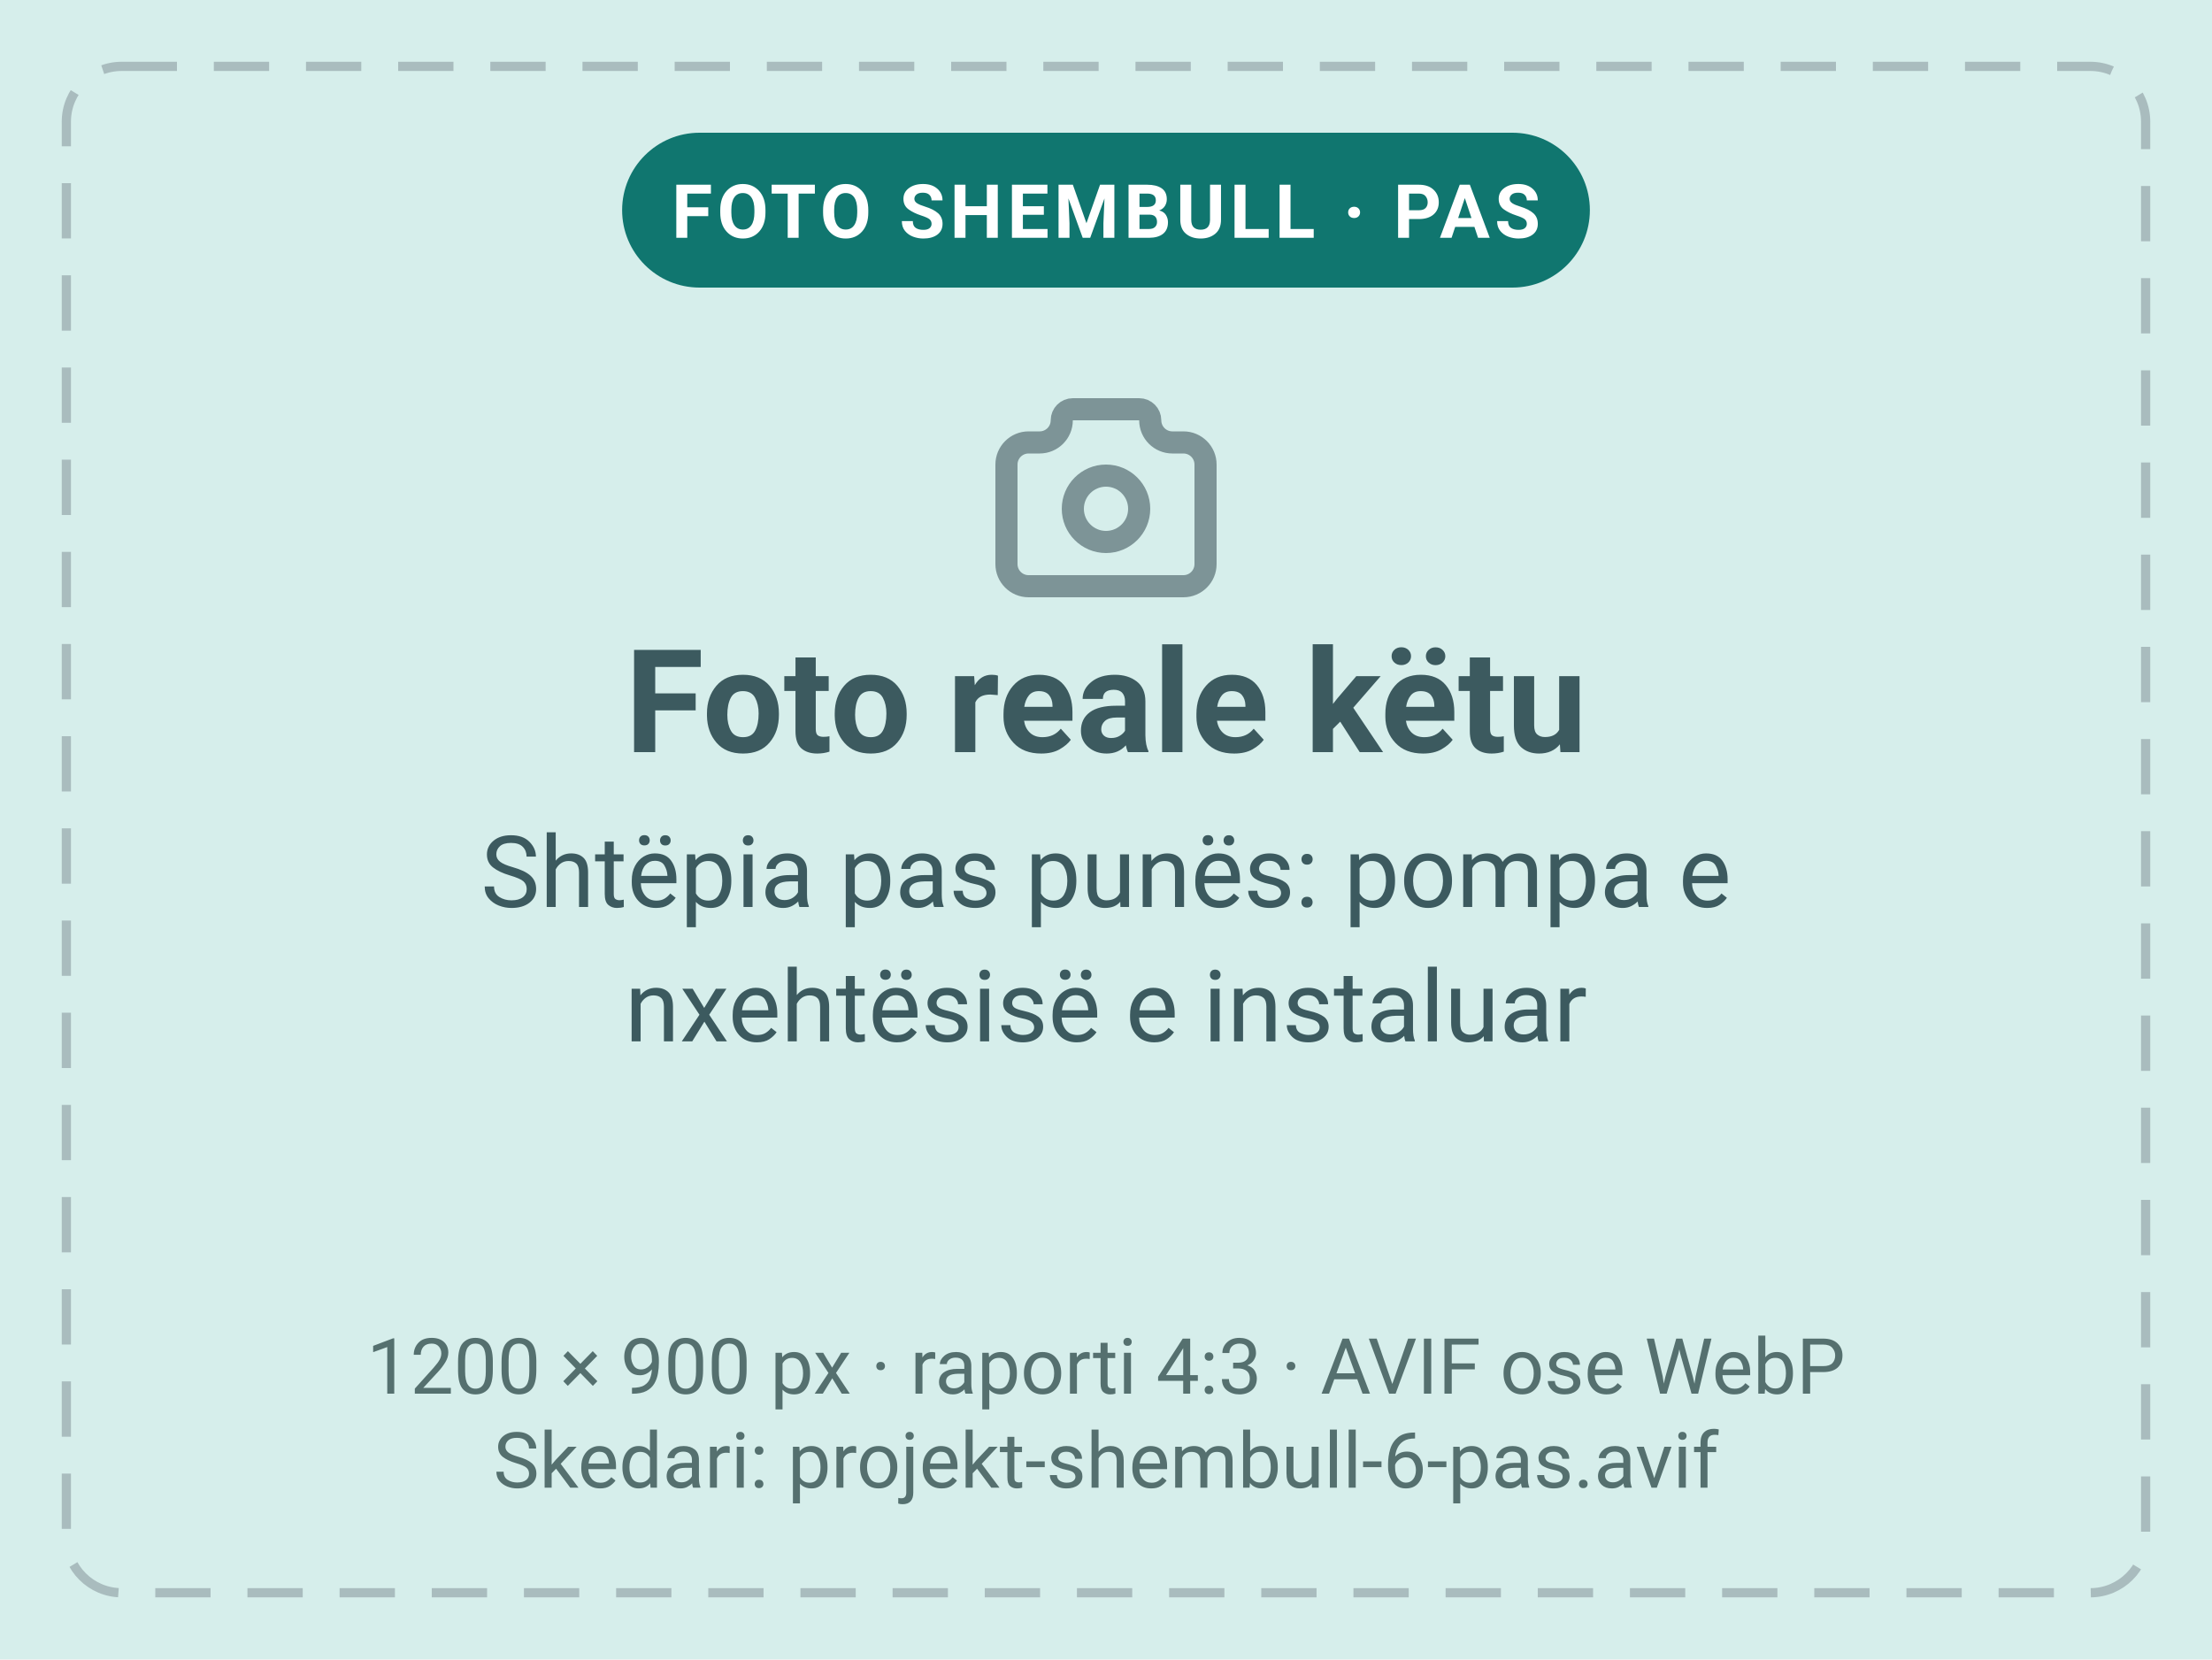
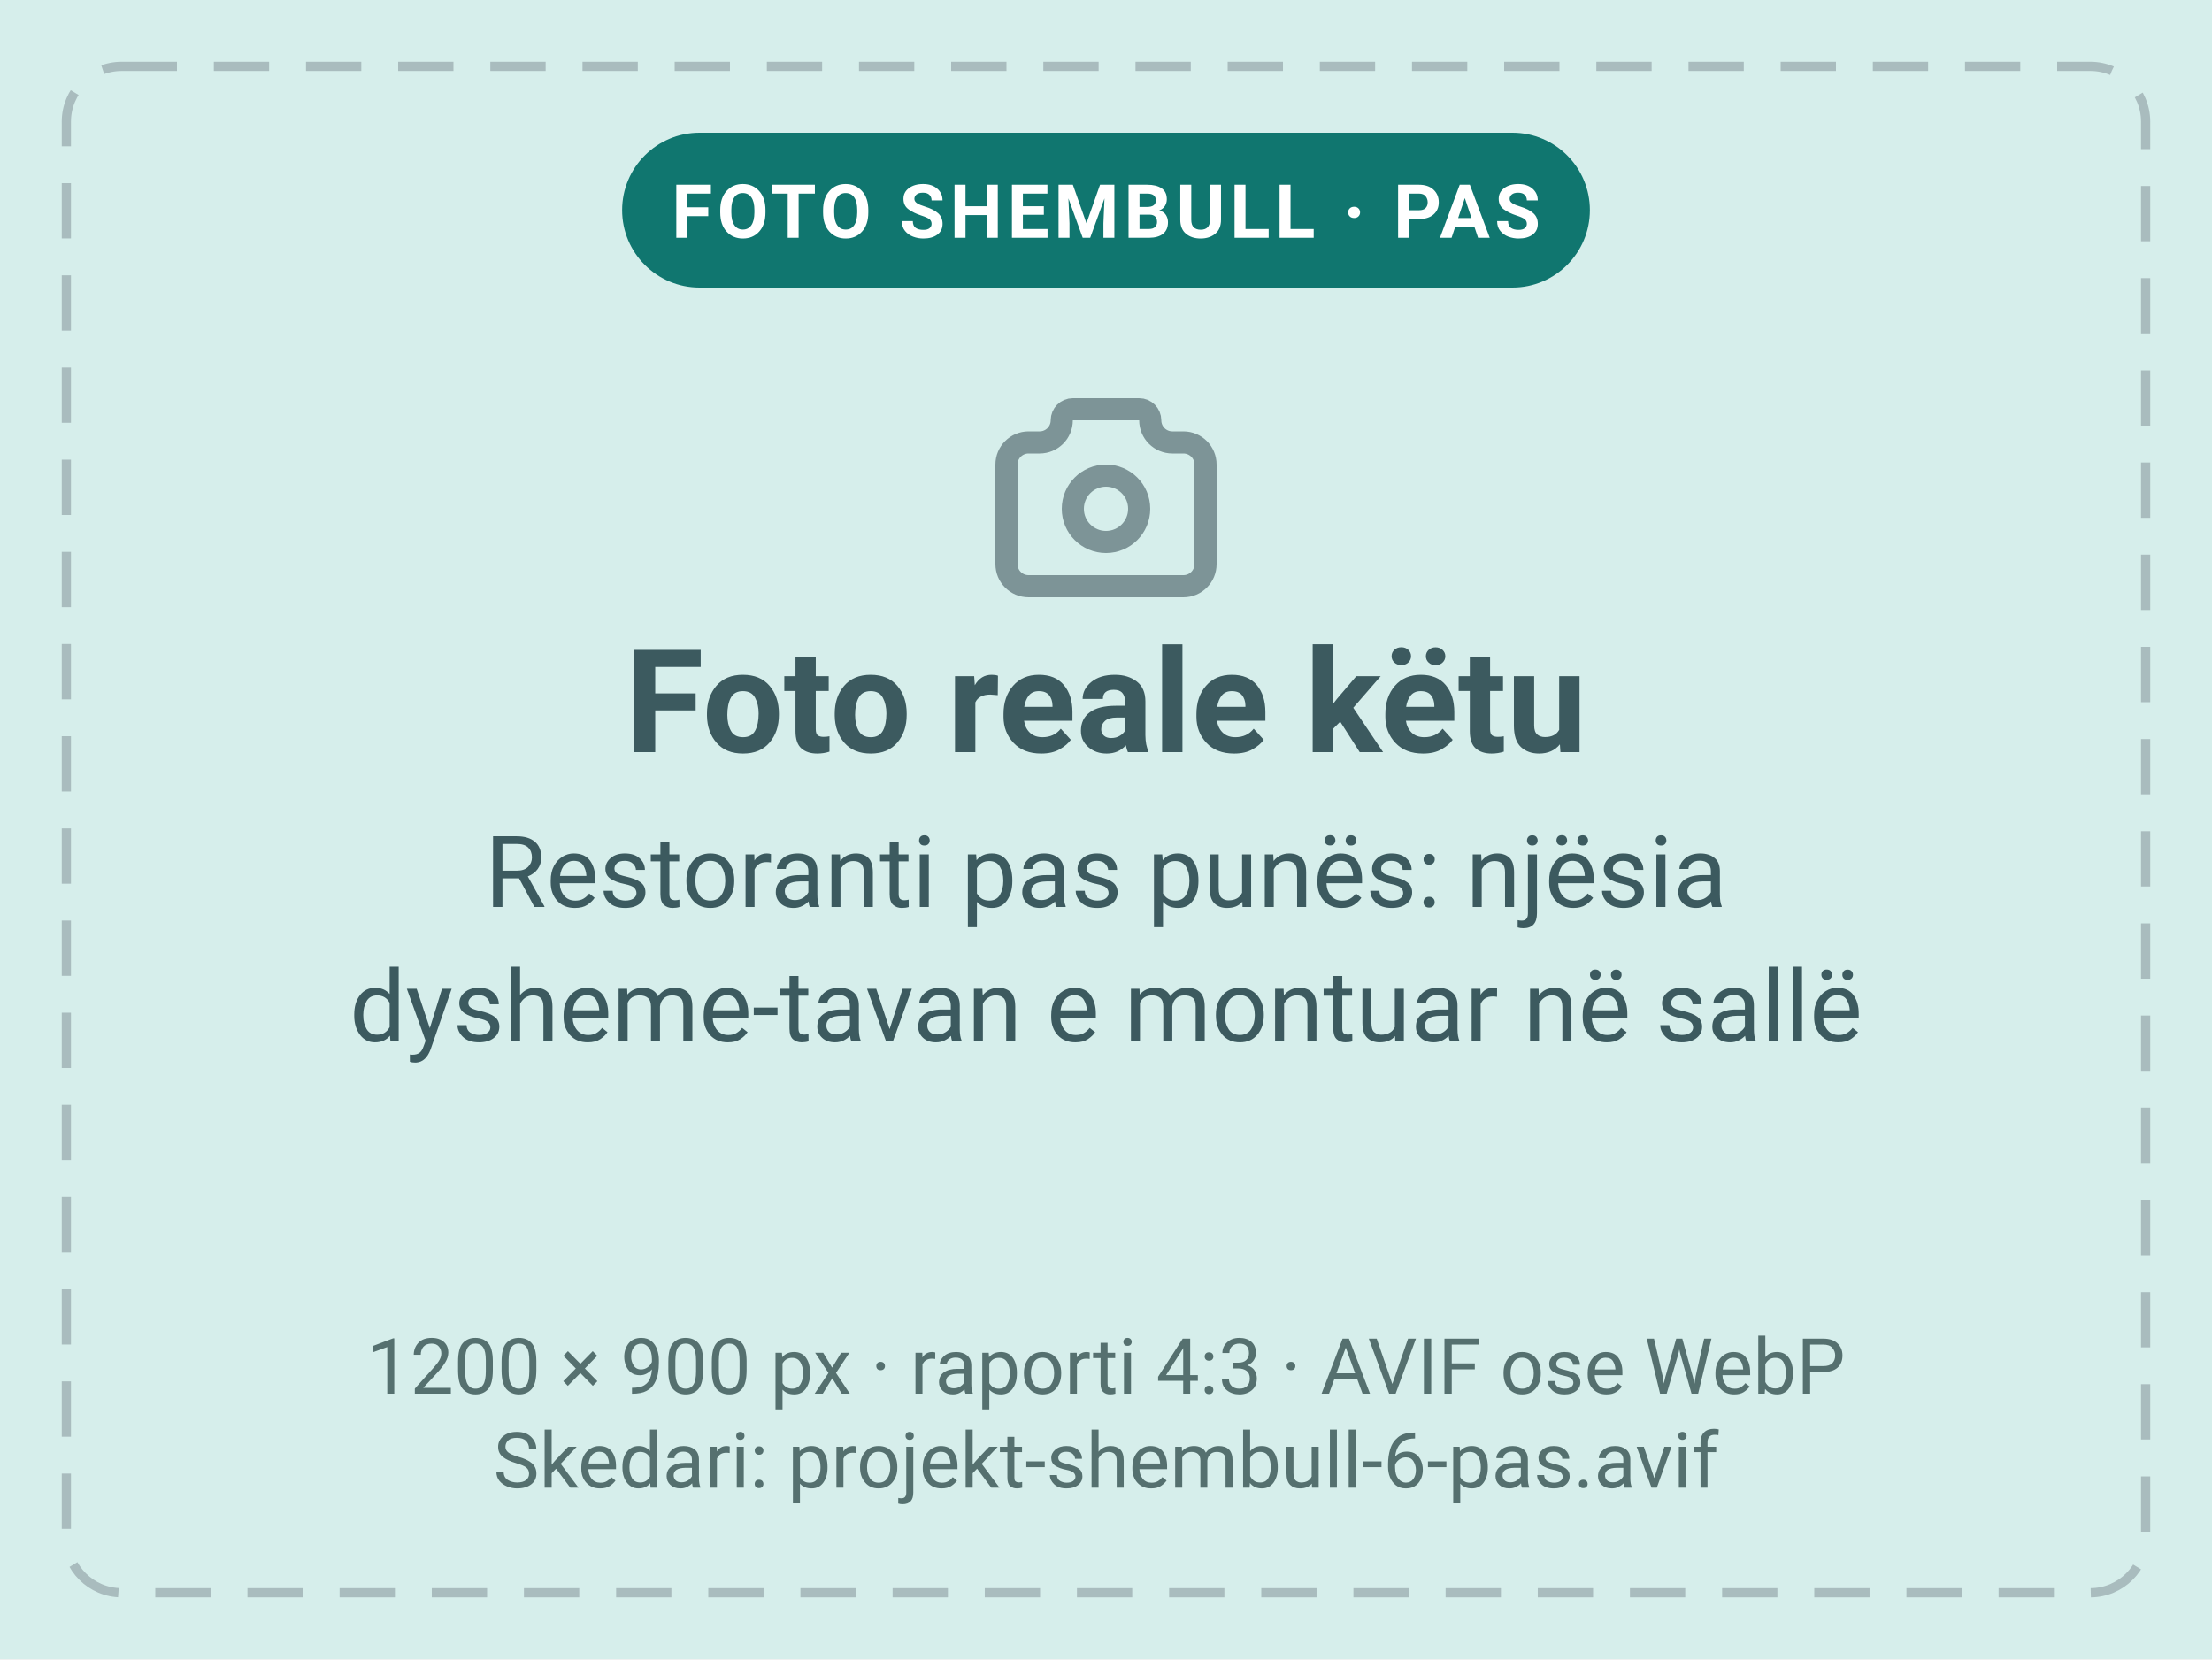
<svg xmlns="http://www.w3.org/2000/svg" width="1200" height="900" viewBox="0 0 1200 900">
  <rect width="1200" height="900" fill="#d6eeeb" />
  <rect x="36" y="36" width="1128" height="828" rx="30" fill="none" stroke="#a9bcbe" stroke-width="5" stroke-dasharray="30 20" />
  <rect x="337.5" y="72" width="525" height="84" rx="42" fill="#10766f" />
  <text x="600" y="129" text-anchor="middle" font-family="'Segoe UI', Roboto, system-ui, sans-serif" font-size="40.5" font-weight="700" letter-spacing="2.5" fill="#ffffff">FOTO SHEMBULL · PAS</text>
  <g transform="translate(528 198) scale(6)" fill="none" stroke="#7d9497" stroke-width="2" stroke-linecap="round" stroke-linejoin="round">
    <path d="M5 7h1a2 2 0 0 0 2 -2a1 1 0 0 1 1 -1h6a1 1 0 0 1 1 1a2 2 0 0 0 2 2h1a2 2 0 0 1 2 2v9a2 2 0 0 1 -2 2h-14a2 2 0 0 1 -2 -2v-9a2 2 0 0 1 2 -2" />
    <path d="M9 13a3 3 0 1 0 6 0a3 3 0 0 0 -6 0" />
  </g>
  <text x="600" y="408" text-anchor="middle" font-family="'Segoe UI', Roboto, system-ui, sans-serif" font-size="78" font-weight="600" fill="#3c5a5f">Foto reale këtu</text>
-   <text x="600" y="492" text-anchor="middle" font-family="'Segoe UI', Roboto, system-ui, sans-serif" font-size="54" fill="#3c5a5f">Shtëpia pas punës: pompa e</text>
-   <text x="600" y="564.9" text-anchor="middle" font-family="'Segoe UI', Roboto, system-ui, sans-serif" font-size="54" fill="#3c5a5f">nxehtësisë e instaluar</text>
+   <text x="600" y="492" text-anchor="middle" font-family="'Segoe UI', Roboto, system-ui, sans-serif" font-size="54" fill="#3c5a5f">Restoranti pas punës: njësia</text>
+   <text x="600" y="564.9" text-anchor="middle" font-family="'Segoe UI', Roboto, system-ui, sans-serif" font-size="54" fill="#3c5a5f">dysheme-tavan e montuar në sallë</text>
  <text x="600" y="756" text-anchor="middle" font-family="'Segoe UI', Roboto, system-ui, sans-serif" font-size="42" fill="#55706f">1200 × 900 px · raporti 4:3 · AVIF ose WebP</text>
  <text x="600" y="807" text-anchor="middle" font-family="'Segoe UI', Roboto, system-ui, sans-serif" font-size="42" fill="#55706f">Skedari: projekt-shembull-6-pas.avif</text>
</svg>
